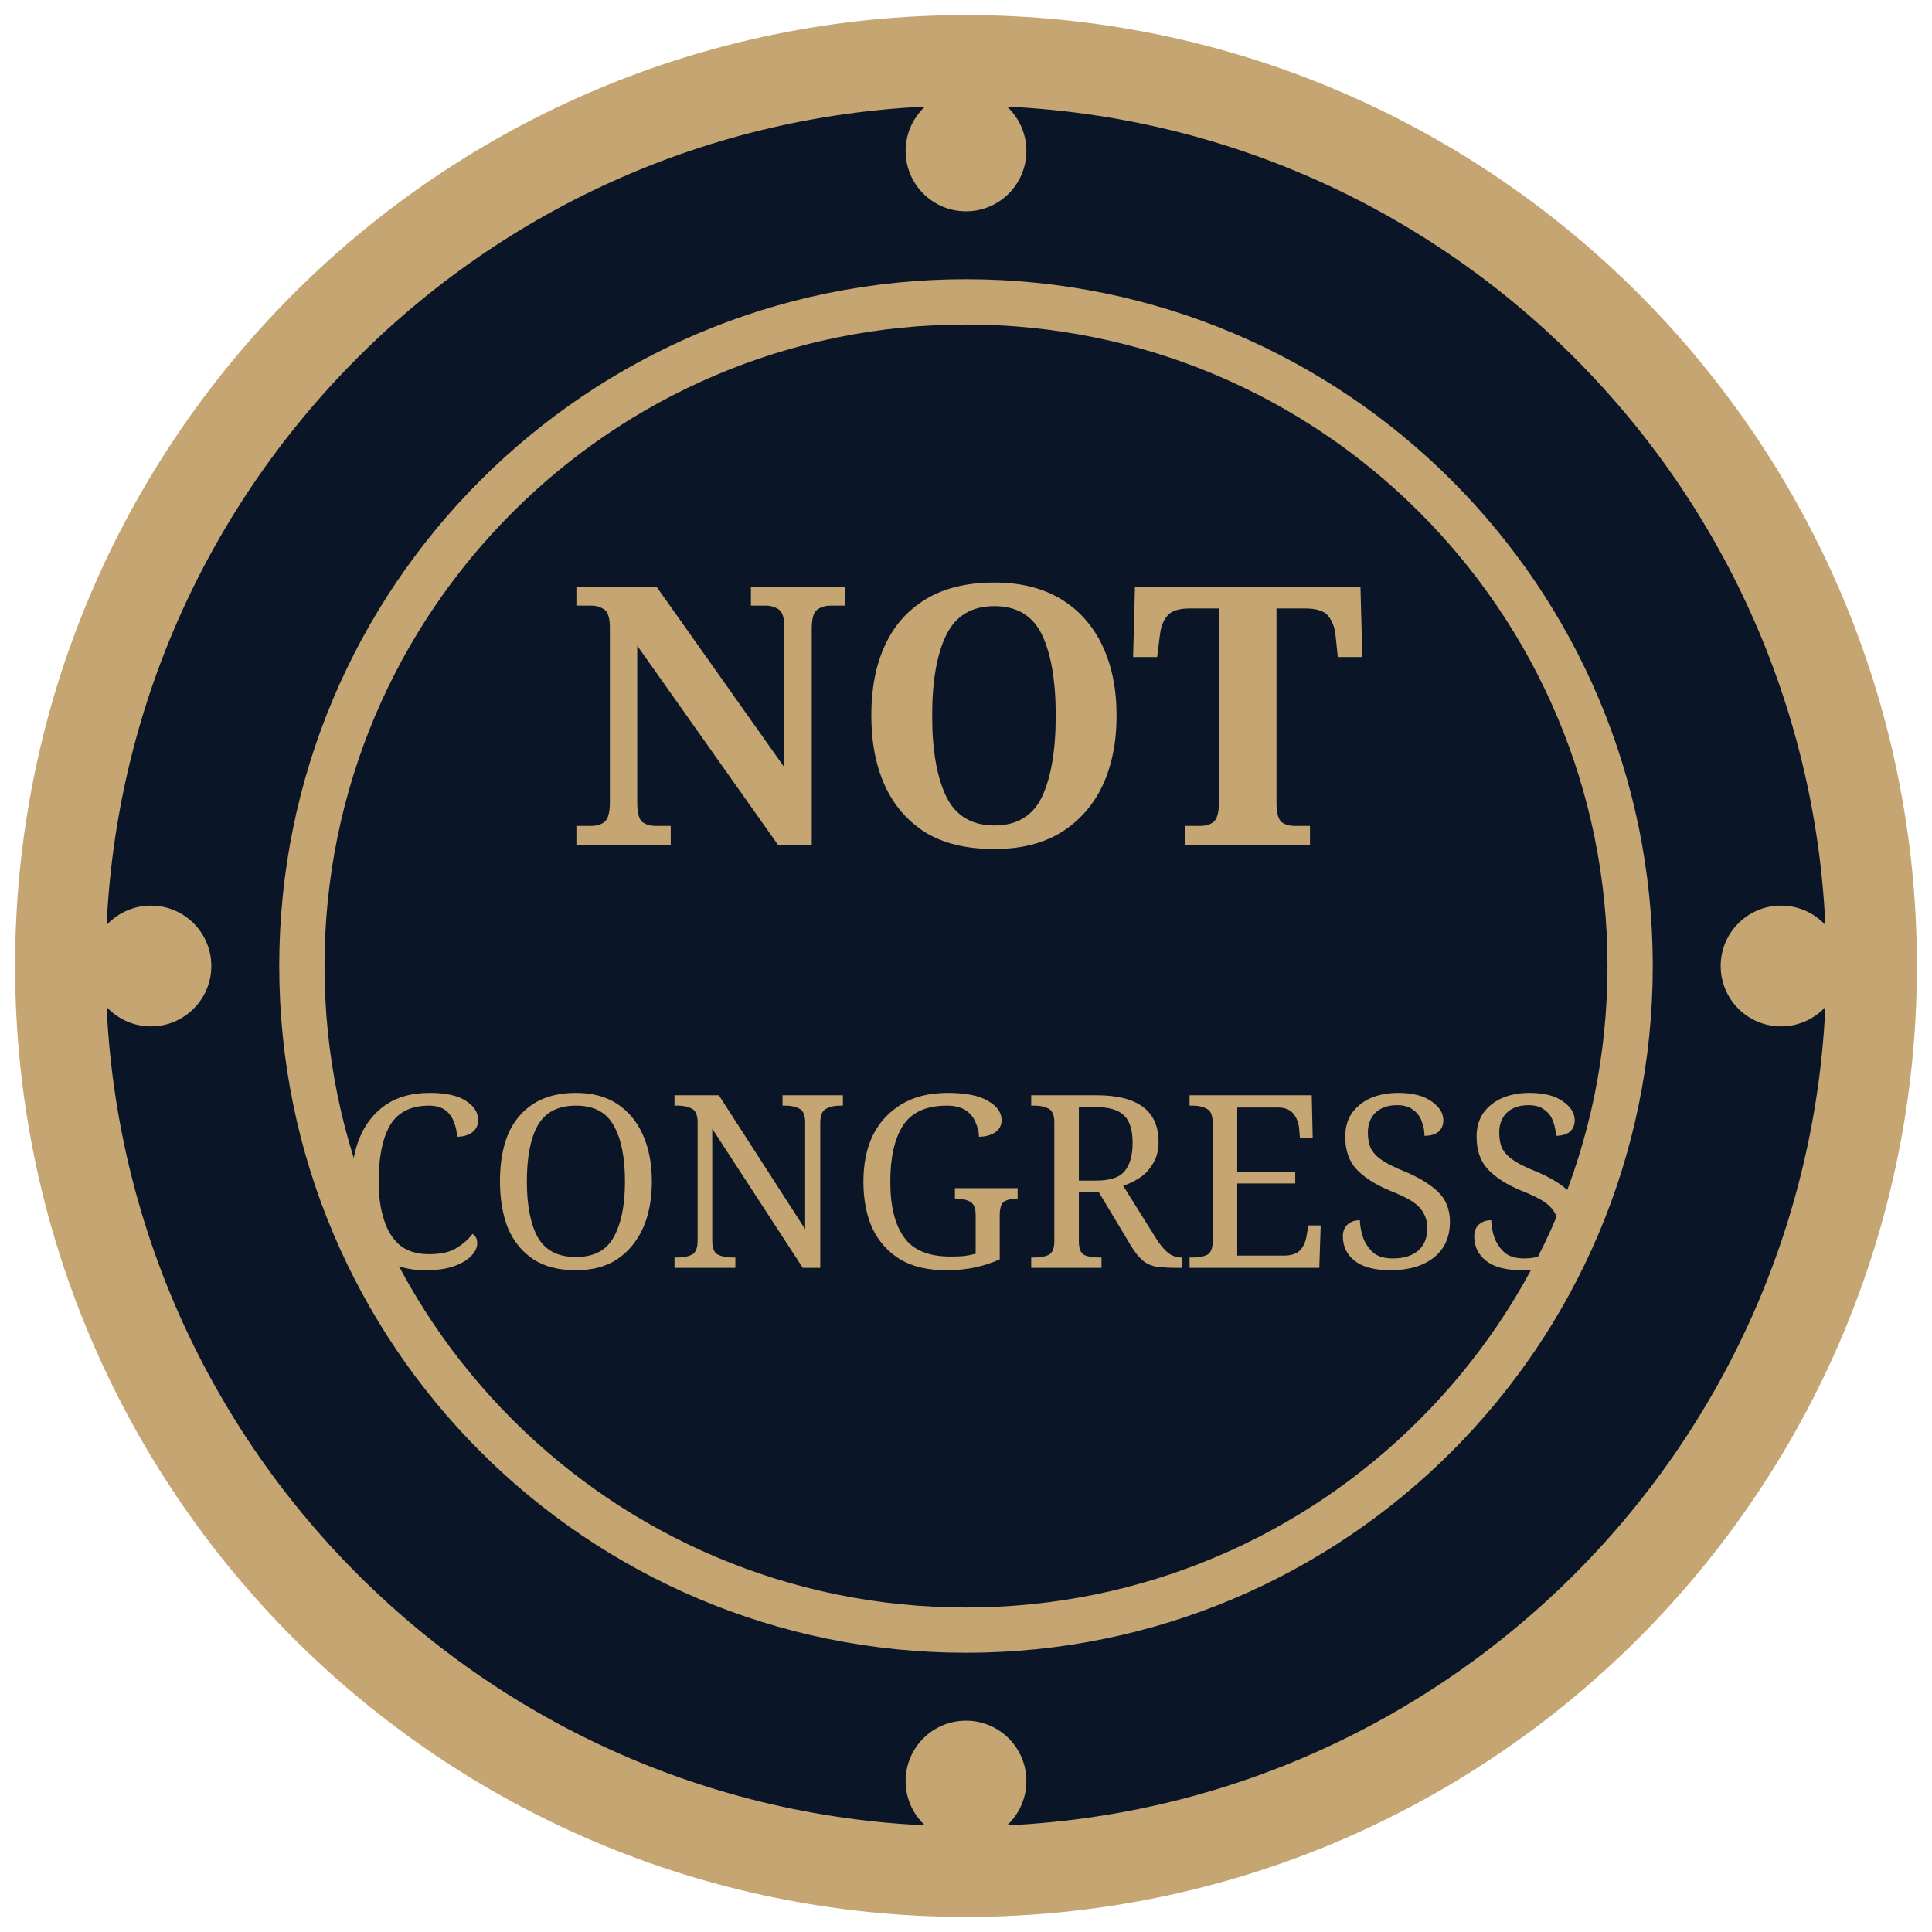
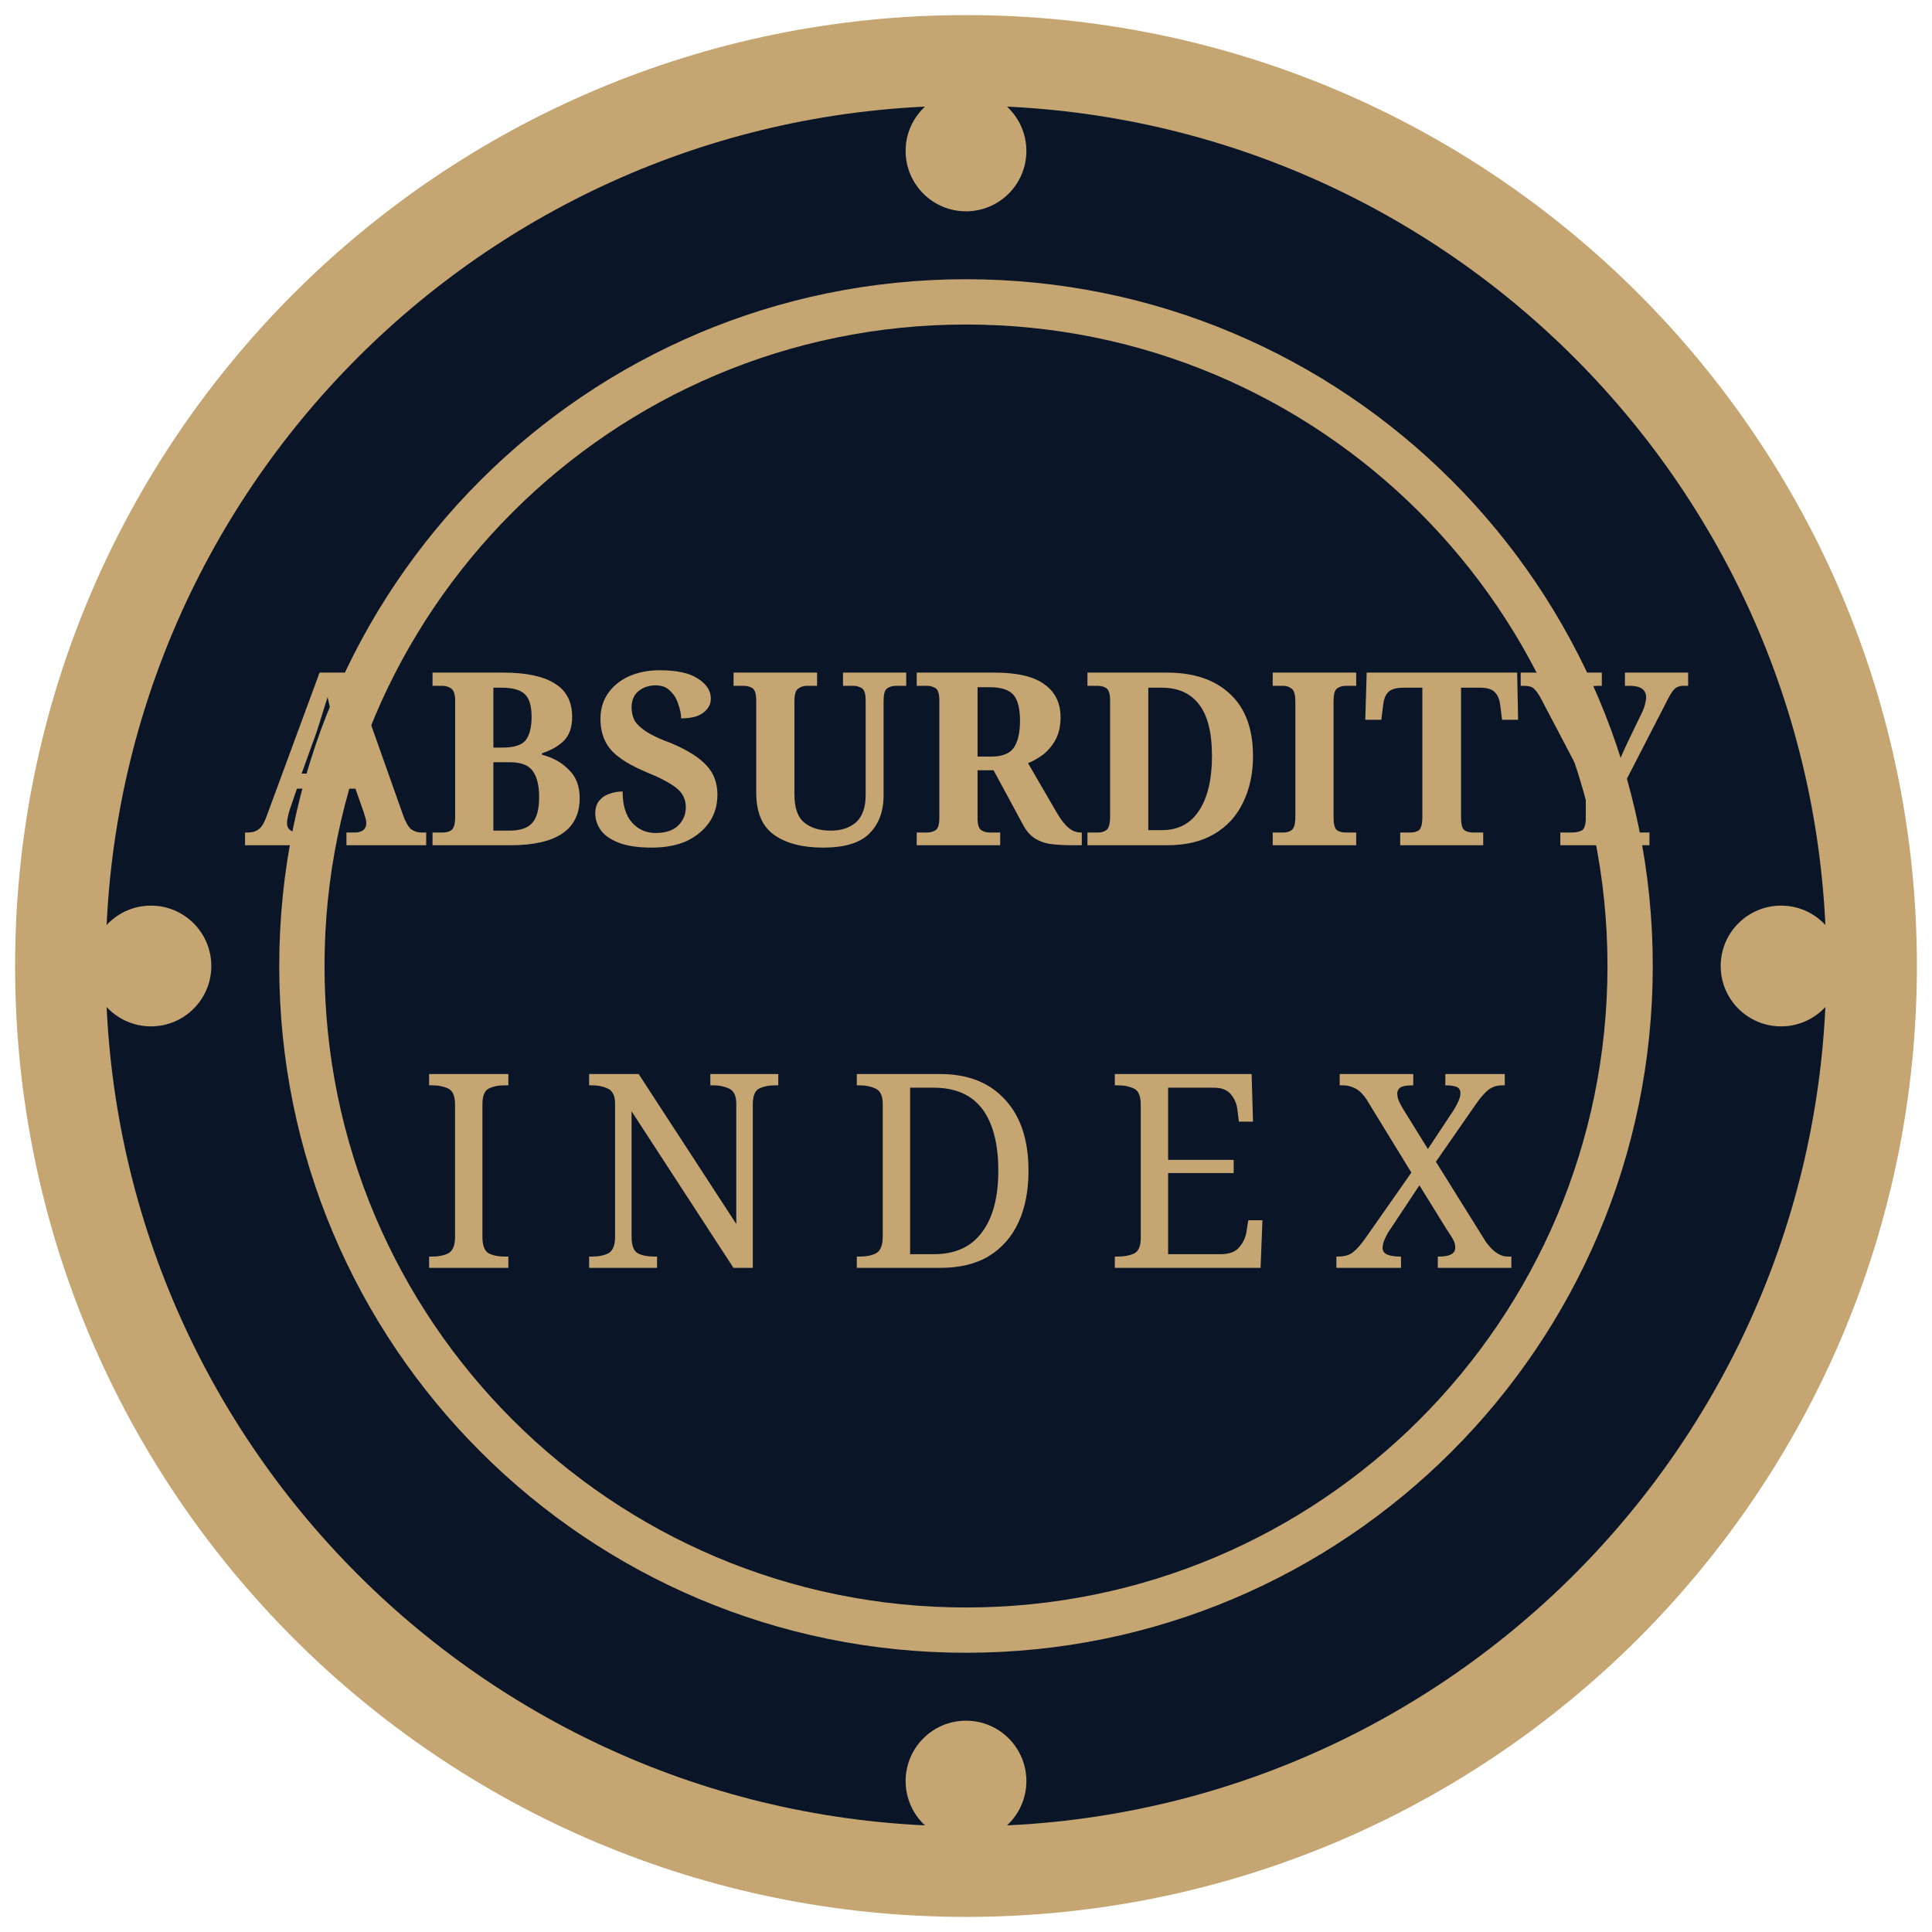
<svg xmlns="http://www.w3.org/2000/svg" viewBox="0 0 64 64" fill="none">
  <circle cx="32" cy="32" r="30" stroke="#C5A572" stroke-width="3" fill="#0A1628" />
  <circle cx="32" cy="32" r="22" stroke="#C5A572" stroke-width="1.5" />
-   <text x="32" y="28" text-anchor="middle" font-size="12" font-weight="700" fill="#C5A572" font-family="serif">NOT</text>
-   <text x="32" y="42" text-anchor="middle" font-size="8" fill="#C5A572" font-family="serif">CONGRESS</text>
+   <text x="32" y="28" text-anchor="middle" font-size="8" font-weight="700" fill="#C5A572" font-family="serif">ABSURDITY</text>
+   <text x="32" y="42" text-anchor="middle" font-size="9" fill="#C5A572" font-family="serif" letter-spacing="2">INDEX</text>
  <circle cx="32" cy="5" r="2" fill="#C5A572" />
  <circle cx="32" cy="59" r="2" fill="#C5A572" />
  <circle cx="5" cy="32" r="2" fill="#C5A572" />
  <circle cx="59" cy="32" r="2" fill="#C5A572" />
</svg>
